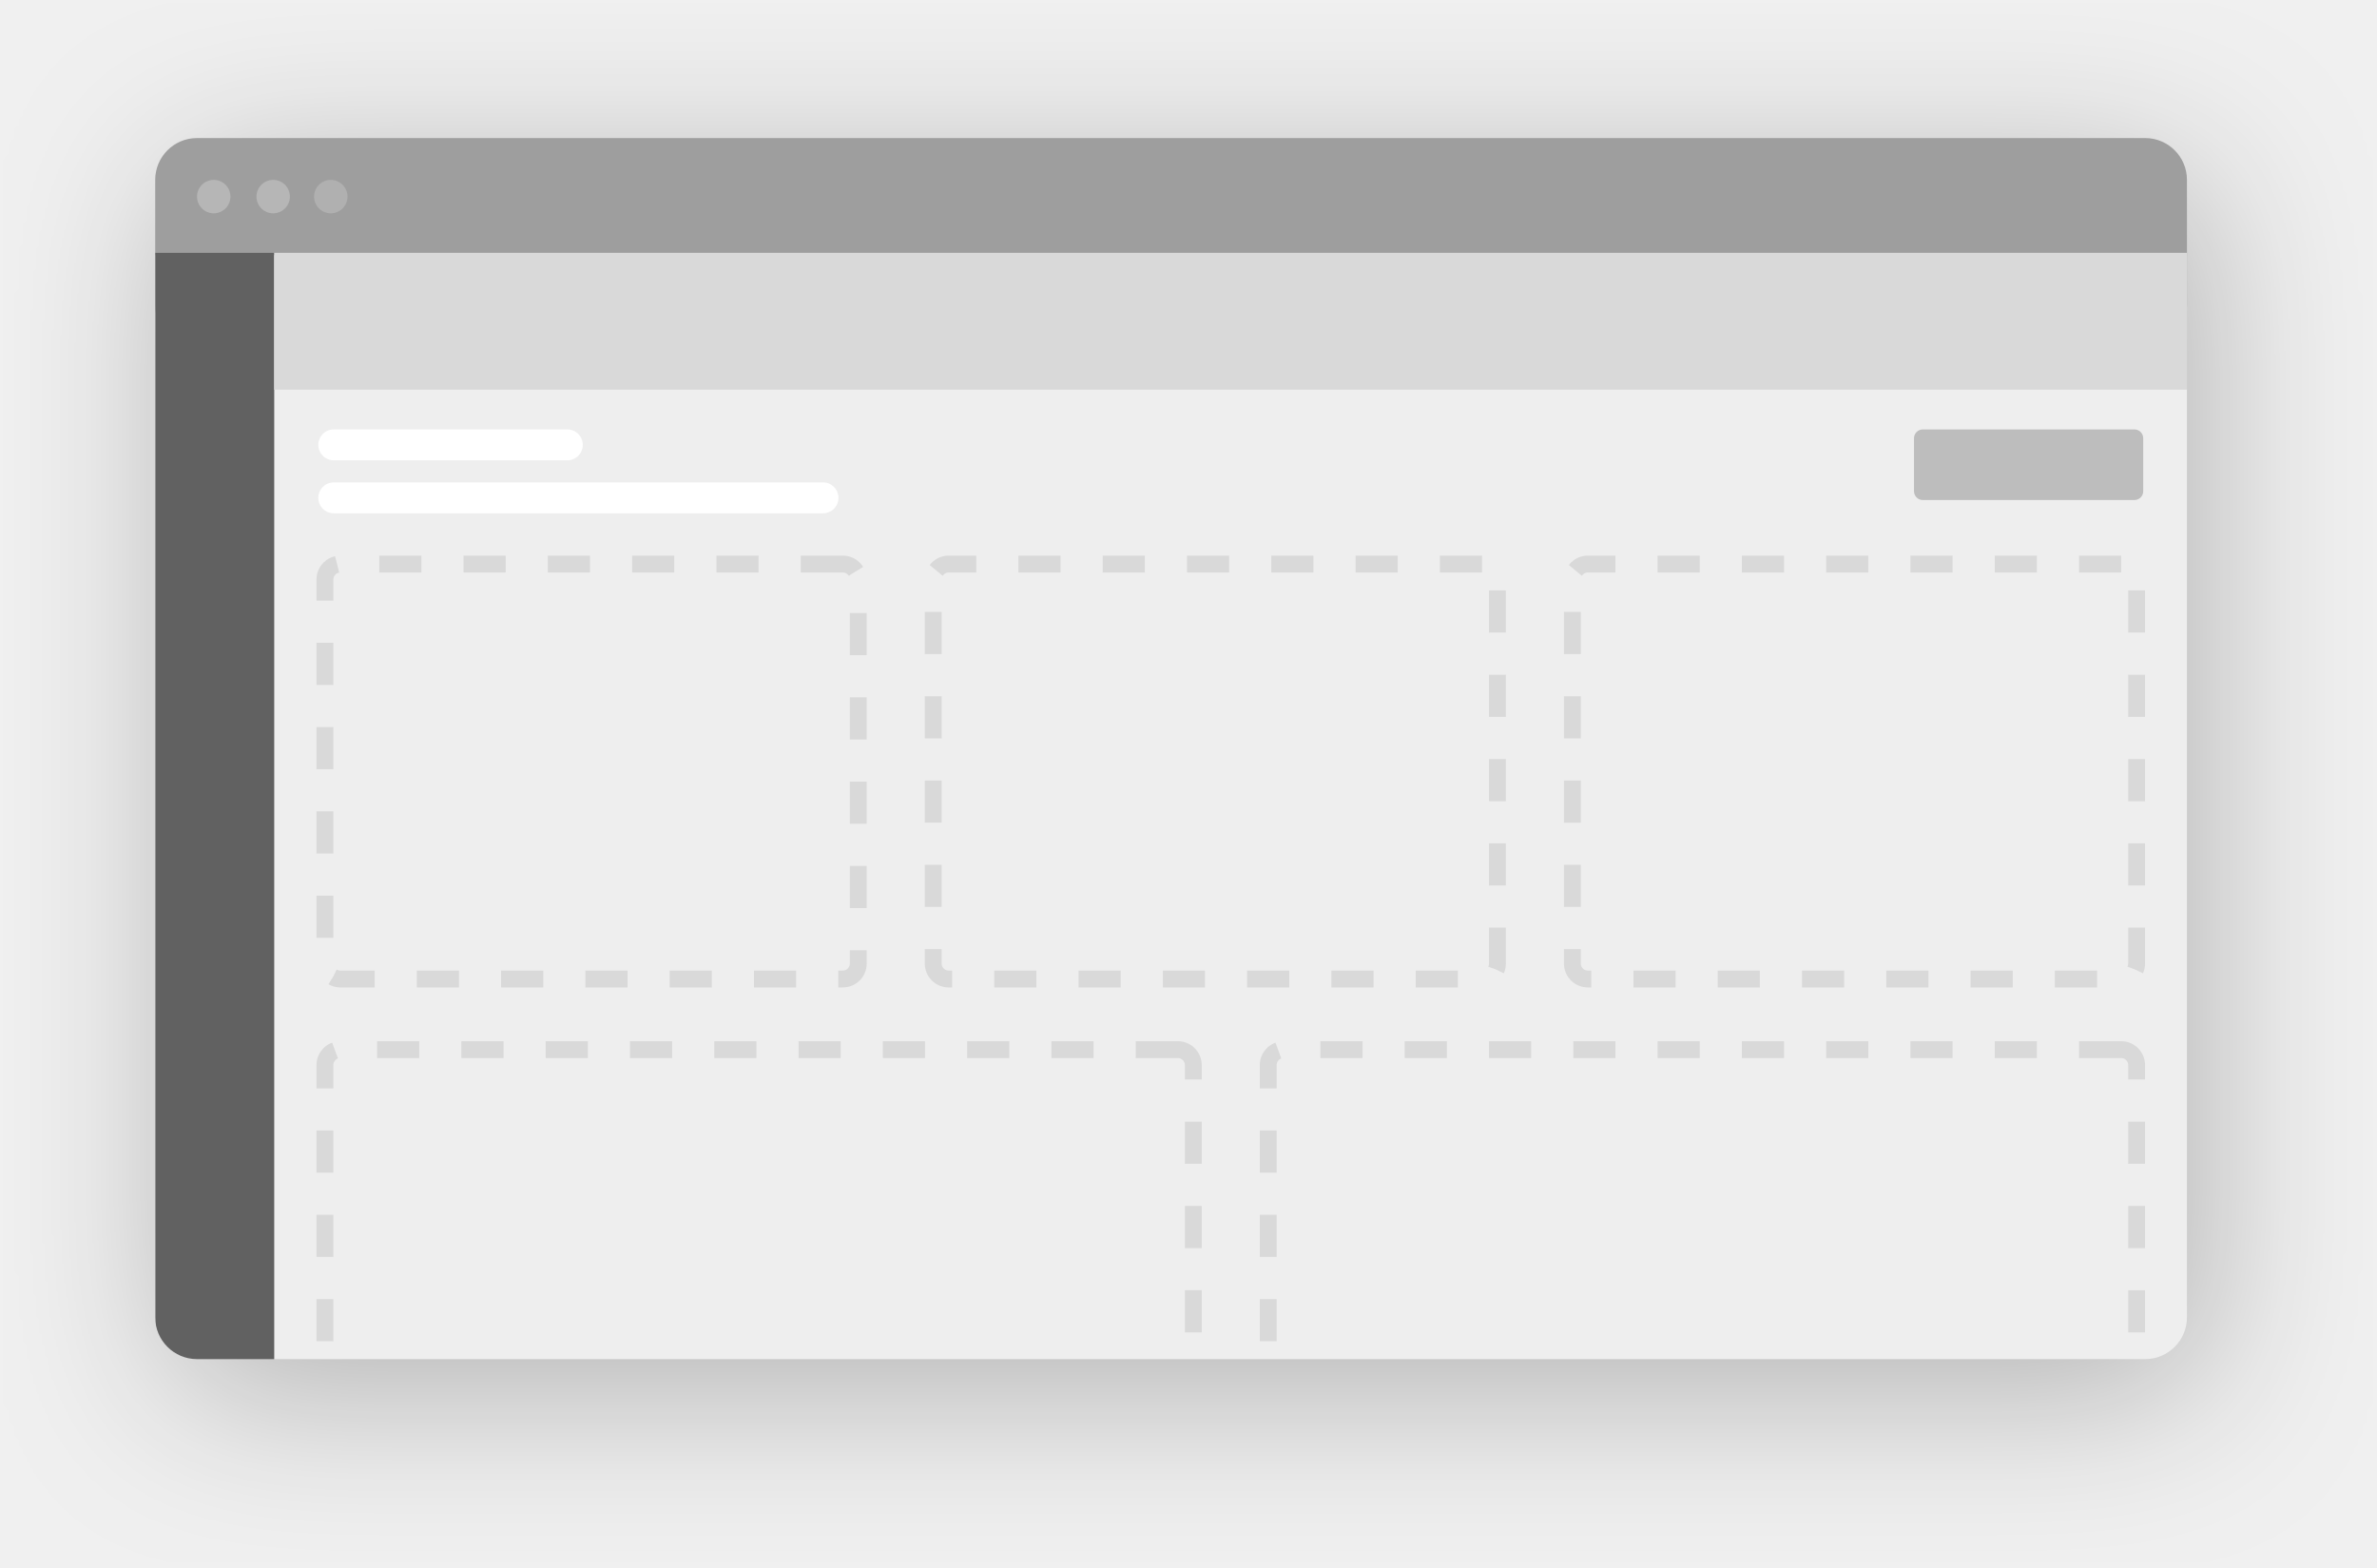
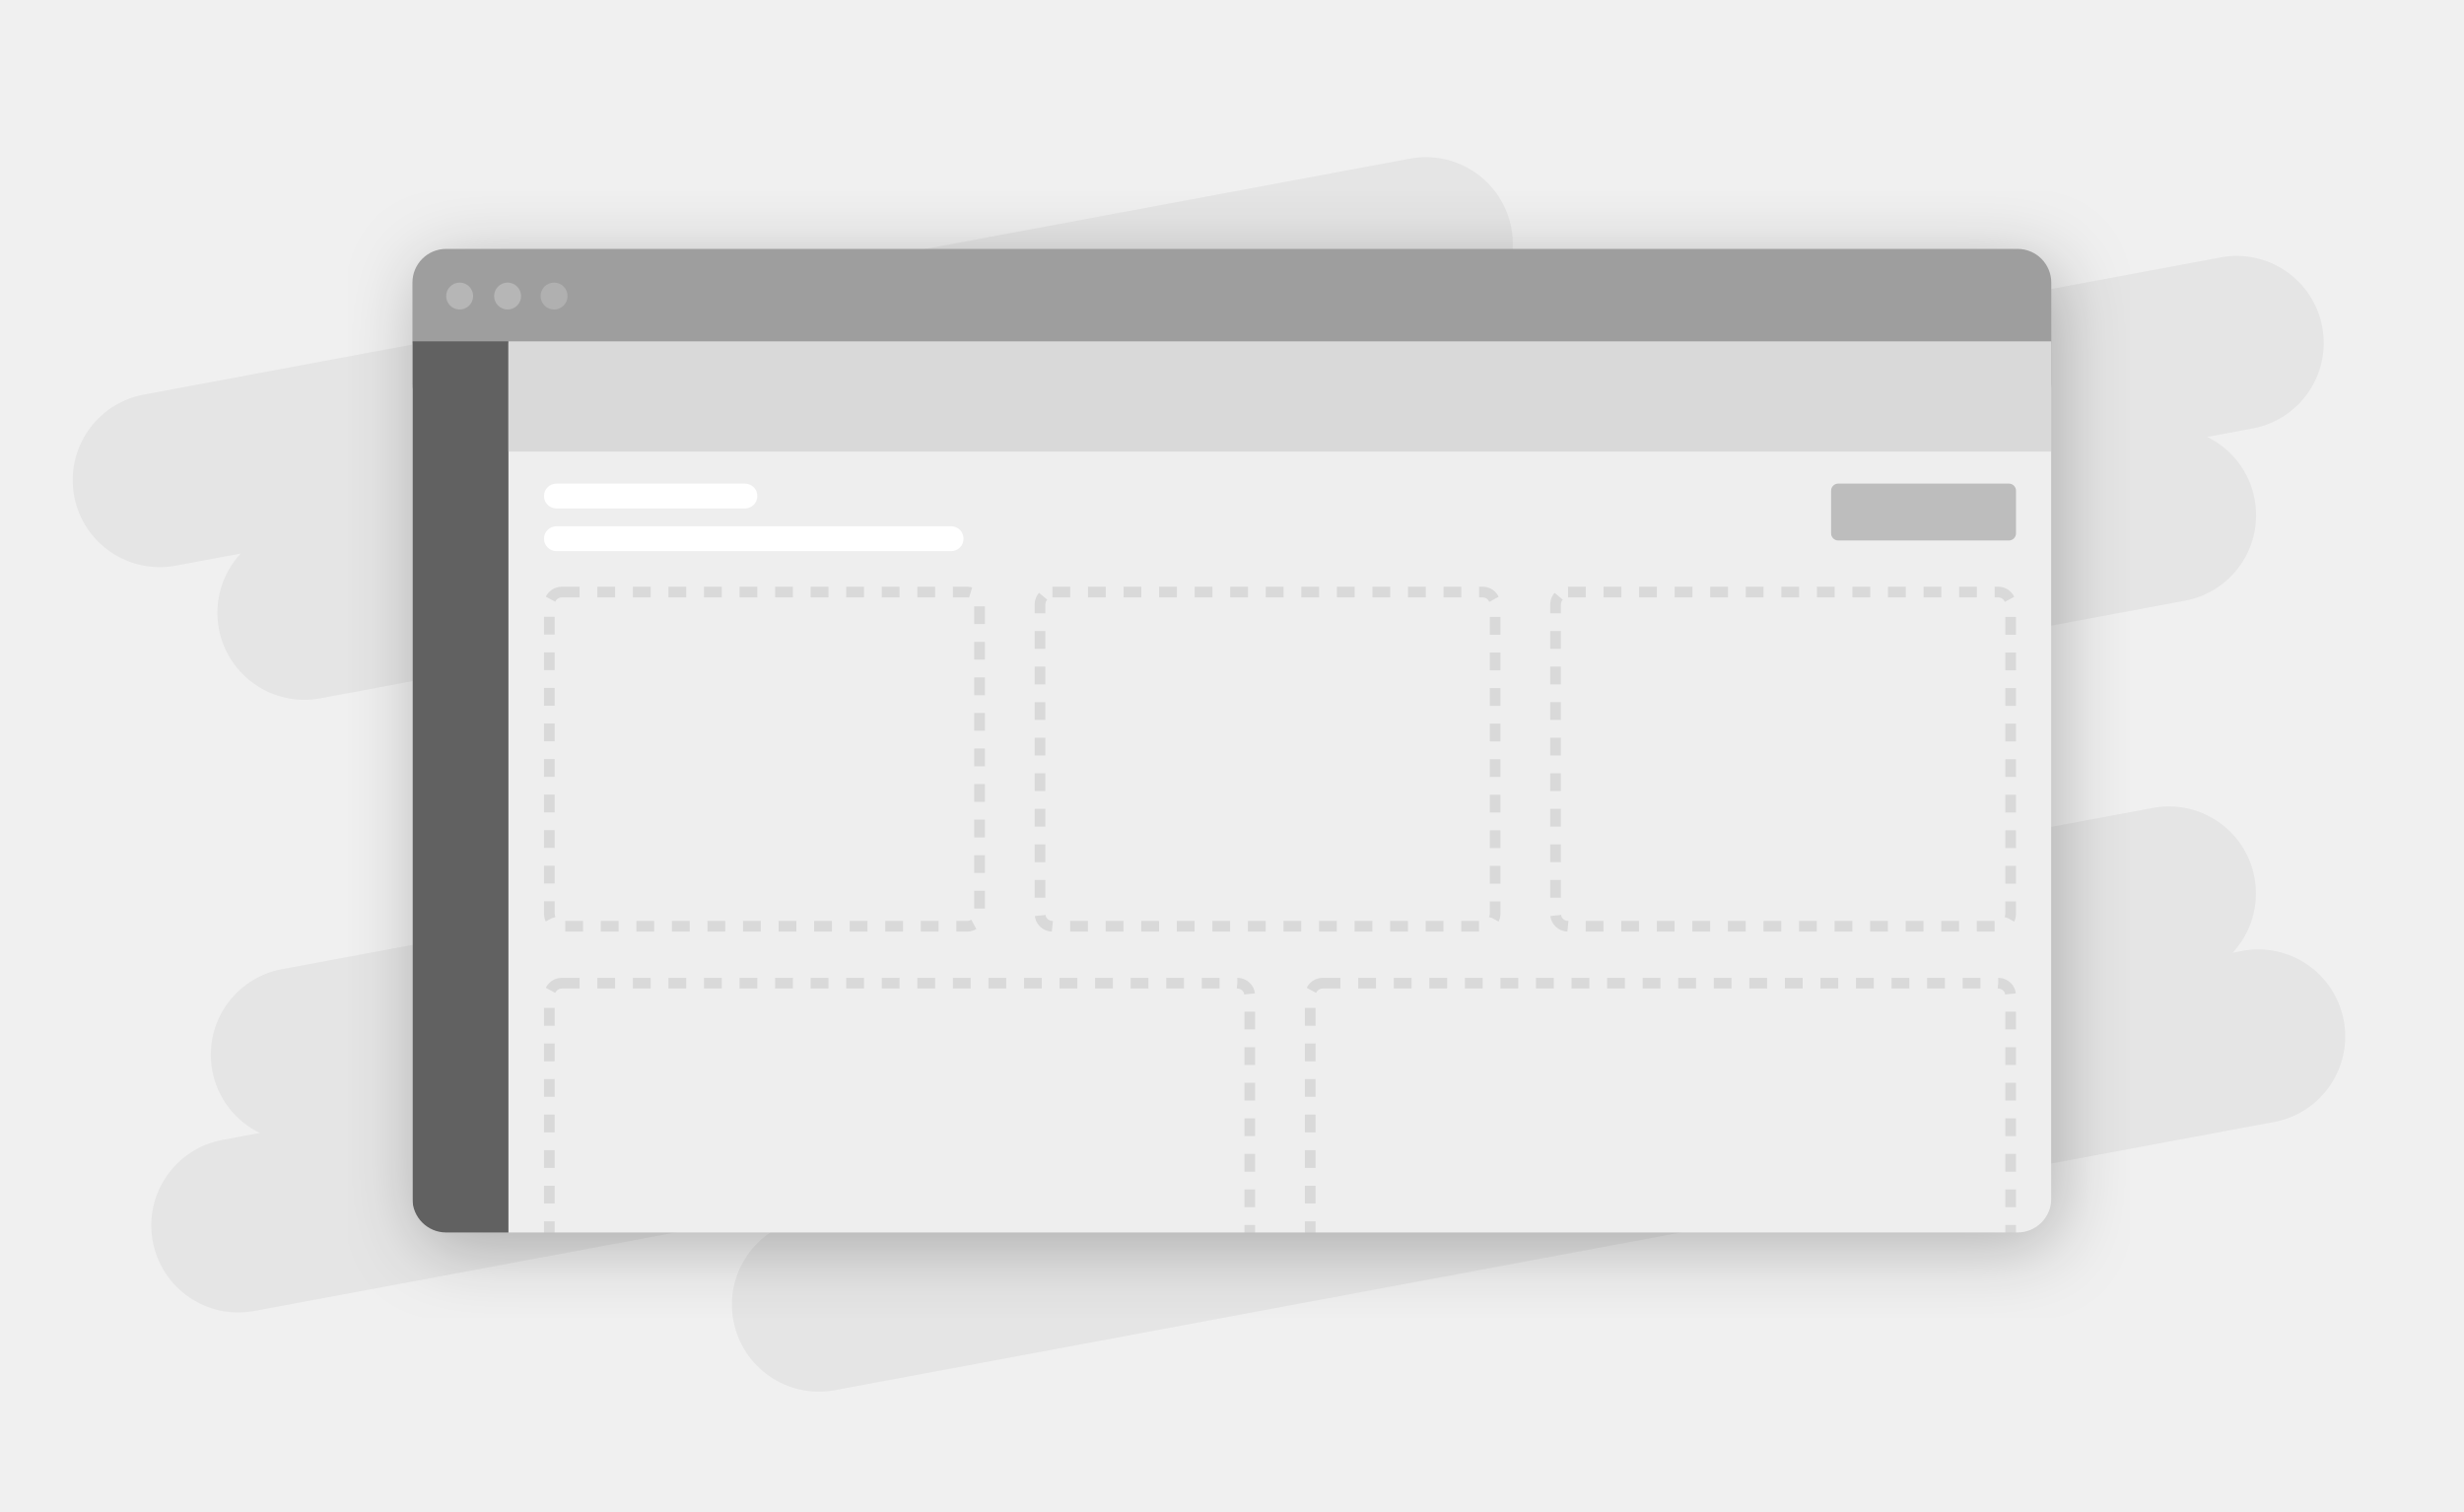
- <svg xmlns="http://www.w3.org/2000/svg" width="282" height="186" fill="none" viewBox="0 0 282 186">
+ <svg xmlns="http://www.w3.org/2000/svg" width="693" height="425" viewBox="0 0 693 425" fill="none">
+   <path fill-rule="evenodd" clip-rule="evenodd" d="M40.439 110.977C27.156 113.452 18.394 126.227 20.869 139.51C23.345 152.793 36.119 161.555 49.402 159.079L67.704 155.669C62.608 161.153 60.085 168.896 61.562 176.82C64.037 190.103 76.812 198.865 90.095 196.39L220.39 172.11C220.416 172.267 220.444 172.425 220.473 172.582C221.95 180.507 227.092 186.822 233.821 190.102L225.826 191.592C212.542 194.067 203.781 206.841 206.256 220.125C208.731 233.408 221.506 242.169 234.789 239.694L614.544 168.929C627.827 166.454 636.588 153.679 634.113 140.396C632.636 132.472 627.494 126.157 620.765 122.877L633.556 120.493C646.839 118.018 655.601 105.244 653.126 91.96C650.65 78.677 637.876 69.916 624.593 72.391L396.82 114.835C396.794 114.678 396.766 114.52 396.737 114.363C395.26 106.438 390.118 100.123 383.389 96.843L405.503 92.722C418.786 90.247 427.547 77.472 425.072 64.189C422.597 50.906 409.822 42.145 396.539 44.62L40.439 110.977ZM59.718 301.107C57.243 287.824 66.004 275.05 79.287 272.574L468.975 199.959C482.258 197.484 495.032 206.245 497.508 219.528C499.983 232.811 491.221 245.586 477.938 248.061L466.779 250.141C468.082 250.776 469.325 251.524 470.493 252.376L605.53 227.213C618.813 224.738 631.588 233.499 634.063 246.782C635.54 254.707 633.017 262.45 627.922 267.934L630.641 267.427C643.924 264.952 656.699 273.713 659.174 286.996C661.649 300.279 652.888 313.054 639.604 315.529L234.809 390.96C221.526 393.435 208.751 384.674 206.276 371.391C203.801 358.108 212.563 345.333 225.846 342.858L255.404 337.35C254.101 336.715 252.858 335.966 251.69 335.114L71.505 368.69C58.222 371.165 45.448 362.404 42.972 349.121C40.497 335.838 49.259 323.063 62.542 320.588L73.066 318.627C66.337 315.347 61.195 309.032 59.718 301.107Z" fill="black" fill-opacity="0.05" />
  <g filter="url(#filter0_d)">
-     <path fill="#9E9E9E" d="M254.494 16.378H23.373C20.634 16.378 18.413 18.599 18.413 21.339V36.221C18.413 38.961 20.634 41.182 23.373 41.182H254.494C257.233 41.182 259.454 38.961 259.454 36.221V21.339C259.454 18.599 257.233 16.378 254.494 16.378Z" />
-     <mask id="mask0" width="242" height="146" x="18" y="16" mask-type="alpha" maskUnits="userSpaceOnUse">
-       <path fill="#404040" d="M254.494 16.378H23.373C20.634 16.378 18.413 18.599 18.413 21.339V156.268C18.413 159.008 20.634 161.228 23.373 161.228H254.494C257.233 161.228 259.454 159.008 259.454 156.268V21.339C259.454 18.599 257.233 16.378 254.494 16.378Z" />
+     <path d="M567.437 70H125.484C120.246 70 116 74.241 116 79.473V107.892C116 113.124 120.246 117.365 125.484 117.365H567.437C572.675 117.365 576.921 113.124 576.921 107.892V79.473C576.921 74.241 572.675 70 567.437 70Z" fill="#9E9E9E" />
+     <mask id="mask0" mask-type="alpha" maskUnits="userSpaceOnUse" x="116" y="70" width="461" height="277">
+       <path d="M567.437 70H125.484C120.246 70 116 74.241 116 79.473V337.138C116 342.37 120.246 346.611 125.484 346.611H567.437C572.675 346.611 576.921 342.37 576.921 337.138V79.473C576.921 74.241 572.675 70 567.437 70Z" fill="#404040" />
    </mask>
    <g mask="url(#mask0)">
-       <path fill="#EEE" d="M259.495 30.268H18.413V161.432H259.495V30.268Z" />
-       <path fill="#D9D9D9" d="M25.357 25.306C26.452 25.306 27.341 24.418 27.341 23.323C27.341 22.227 26.452 21.339 25.357 21.339C24.261 21.339 23.373 22.227 23.373 23.323C23.373 24.418 24.261 25.306 25.357 25.306Z" opacity=".4" />
-       <path fill="#D9D9D9" d="M32.408 25.306C33.504 25.306 34.392 24.418 34.392 23.323C34.392 22.227 33.504 21.339 32.408 21.339C31.313 21.339 30.425 22.227 30.425 23.323C30.425 24.418 31.313 25.306 32.408 25.306Z" opacity=".4" />
-       <path fill="#D9D9D9" d="M39.244 25.306C40.34 25.306 41.228 24.418 41.228 23.323C41.228 22.227 40.34 21.339 39.244 21.339C38.148 21.339 37.26 22.227 37.26 23.323C37.26 24.418 38.148 25.306 39.244 25.306Z" opacity=".3" />
-       <path fill="#616161" d="M32.533 29.994H18.413V161.432H32.533V29.994Z" />
-       <path fill="#D9D9D9" d="M259.495 29.994H32.533V46.227H259.495V29.994Z" />
-       <path fill="#fff" d="M67.309 50.94H39.593C38.582 50.94 37.763 51.761 37.763 52.773C37.763 53.785 38.582 54.606 39.593 54.606H67.309C68.32 54.606 69.14 53.785 69.14 52.773C69.14 51.761 68.32 50.94 67.309 50.94Z" />
-       <path fill="#fff" d="M97.641 57.224H39.593C38.582 57.224 37.763 58.044 37.763 59.057C37.763 60.069 38.582 60.89 39.593 60.89H97.641C98.652 60.89 99.471 60.069 99.471 59.057C99.471 58.044 98.652 57.224 97.641 57.224Z" />
-       <path fill="#BDBDBD" d="M253.219 50.94H228.118C227.54 50.94 227.072 51.409 227.072 51.987V58.271C227.072 58.85 227.54 59.319 228.118 59.319H253.219C253.797 59.319 254.265 58.85 254.265 58.271V51.987C254.265 51.409 253.797 50.94 253.219 50.94Z" />
-       <path stroke="#D9D9D9" stroke-dasharray="5 5" stroke-width="2" d="M99.994 66.912H40.377C39.366 66.912 38.547 67.732 38.547 68.745V114.303C38.547 115.315 39.366 116.136 40.377 116.136H99.994C101.005 116.136 101.824 115.315 101.824 114.303V68.745C101.824 67.732 101.005 66.912 99.994 66.912Z" />
-       <path stroke="#D9D9D9" stroke-dasharray="5 5" stroke-width="2" d="M175.822 66.912H112.545C111.534 66.912 110.714 67.732 110.714 68.745V114.303C110.714 115.315 111.534 116.136 112.545 116.136H175.822C176.833 116.136 177.652 115.315 177.652 114.303V68.745C177.652 67.732 176.833 66.912 175.822 66.912Z" />
-       <path stroke="#D9D9D9" stroke-dasharray="5 5" stroke-width="2" d="M251.65 66.912H188.373C187.362 66.912 186.543 67.732 186.543 68.745V114.303C186.543 115.315 187.362 116.136 188.373 116.136H251.65C252.661 116.136 253.481 115.315 253.481 114.303V68.745C253.481 67.732 252.661 66.912 251.65 66.912Z" />
-       <path stroke="#D9D9D9" stroke-dasharray="5 5" stroke-width="2" d="M139.739 124.514H40.377C39.366 124.514 38.547 125.335 38.547 126.347V163.527C38.547 164.539 39.366 165.36 40.377 165.36H139.739C140.749 165.36 141.569 164.539 141.569 163.527V126.347C141.569 125.335 140.749 124.514 139.739 124.514Z" />
-       <path stroke="#D9D9D9" stroke-dasharray="5 5" stroke-width="2" d="M251.651 124.514H152.289C151.278 124.514 150.459 125.335 150.459 126.347V163.527C150.459 164.539 151.278 165.36 152.289 165.36H251.651C252.661 165.36 253.481 164.539 253.481 163.527V126.347C253.481 125.335 252.661 124.514 251.651 124.514Z" />
+       <path d="M577 96.524H116V347H577V96.524Z" fill="#EEEEEE" />
+       <path opacity="0.4" d="M129.278 87.048C131.373 87.048 133.071 85.353 133.071 83.261C133.071 81.169 131.373 79.473 129.278 79.473C127.182 79.473 125.484 81.169 125.484 83.261C125.484 85.353 127.182 87.048 129.278 87.048Z" fill="#D9D9D9" />
+       <path opacity="0.4" d="M142.762 87.048C144.857 87.048 146.555 85.353 146.555 83.261C146.555 81.169 144.857 79.473 142.762 79.473C140.667 79.473 138.968 81.169 138.968 83.261C138.968 85.353 140.667 87.048 142.762 87.048Z" fill="#D9D9D9" />
+       <path opacity="0.3" d="M155.833 87.048C157.928 87.048 159.626 85.353 159.626 83.261C159.626 81.169 157.928 79.473 155.833 79.473C153.738 79.473 152.039 81.169 152.039 83.261C152.039 85.353 153.738 87.048 155.833 87.048Z" fill="#D9D9D9" />
+       <rect x="116" y="96" width="27" height="251" fill="#616161" />
+       <rect x="143" y="96" width="434" height="31" fill="#D9D9D9" />
+       <rect x="153" y="136" width="60" height="7" rx="3.5" fill="white" />
+       <rect x="153" y="148" width="118" height="7" rx="3.5" fill="white" />
+       <rect x="515" y="136" width="52" height="16" rx="2" fill="#BDBDBD" />
+       <rect x="154.5" y="166.5" width="121" height="94" rx="3.5" stroke="#D9D9D9" stroke-width="3" stroke-dasharray="5 5" />
+       <rect x="292.5" y="166.5" width="128" height="94" rx="3.5" stroke="#D9D9D9" stroke-width="3" stroke-dasharray="5 5" />
+       <rect x="437.5" y="166.5" width="128" height="94" rx="3.5" stroke="#D9D9D9" stroke-width="3" stroke-dasharray="5 5" />
+       <rect x="154.5" y="276.5" width="197" height="78" rx="3.5" stroke="#D9D9D9" stroke-width="3" stroke-dasharray="5 5" />
+       <rect x="368.5" y="276.5" width="197" height="78" rx="3.5" stroke="#D9D9D9" stroke-width="3" stroke-dasharray="5 5" />
    </g>
  </g>
  <defs>
-     <filter id="filter0_d" width="281.041" height="184.85" x=".413" y=".379" color-interpolation-filters="sRGB" filterUnits="userSpaceOnUse">
+     <filter id="filter0_d" x="98" y="54" width="500.921" height="316.611" filterUnits="userSpaceOnUse" color-interpolation-filters="sRGB">
      <feFlood flood-opacity="0" result="BackgroundImageFix" />
      <feColorMatrix in="SourceAlpha" type="matrix" values="0 0 0 0 0 0 0 0 0 0 0 0 0 0 0 0 0 0 127 0" />
      <feOffset dx="2" dy="4" />
      <feGaussianBlur stdDeviation="10" />
      <feColorMatrix type="matrix" values="0 0 0 0 0 0 0 0 0 0 0 0 0 0 0 0 0 0 0.25 0" />
-       <feBlend in2="BackgroundImageFix" mode="normal" result="effect1_dropShadow" />
-       <feBlend in="SourceGraphic" in2="effect1_dropShadow" mode="normal" result="shape" />
+       <feBlend mode="normal" in2="BackgroundImageFix" result="effect1_dropShadow" />
+       <feBlend mode="normal" in="SourceGraphic" in2="effect1_dropShadow" result="shape" />
    </filter>
  </defs>
</svg>
